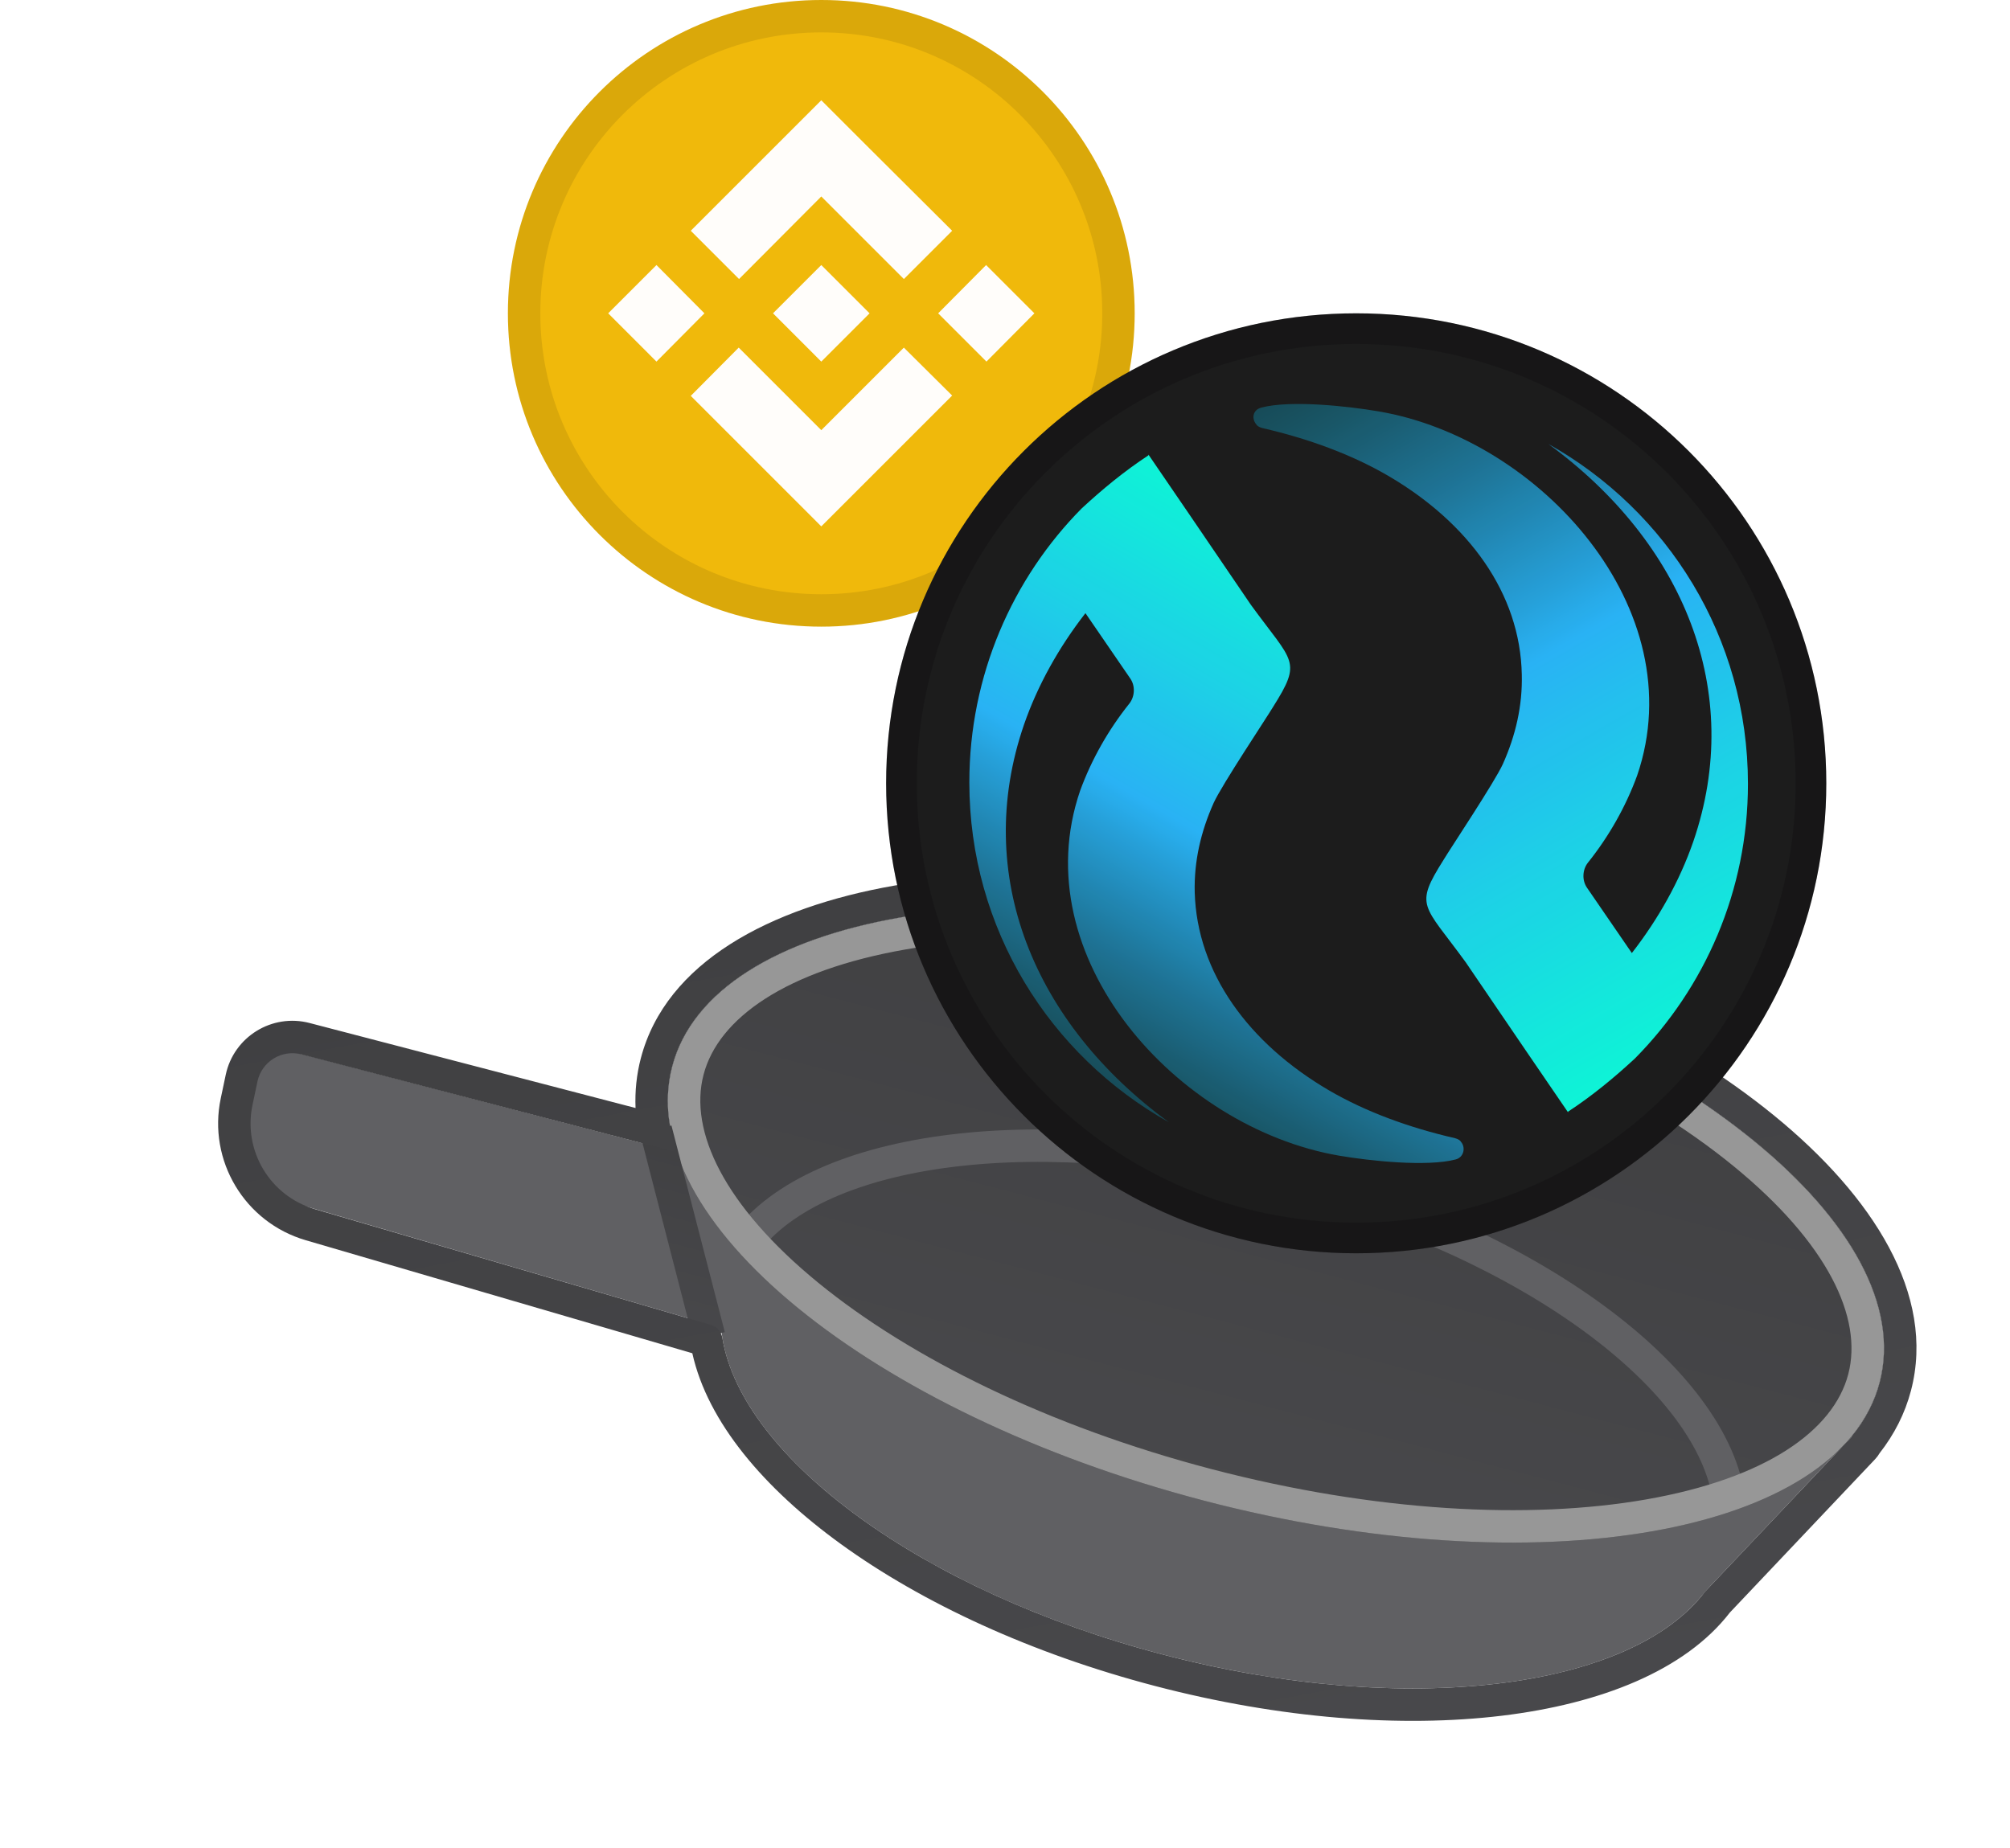
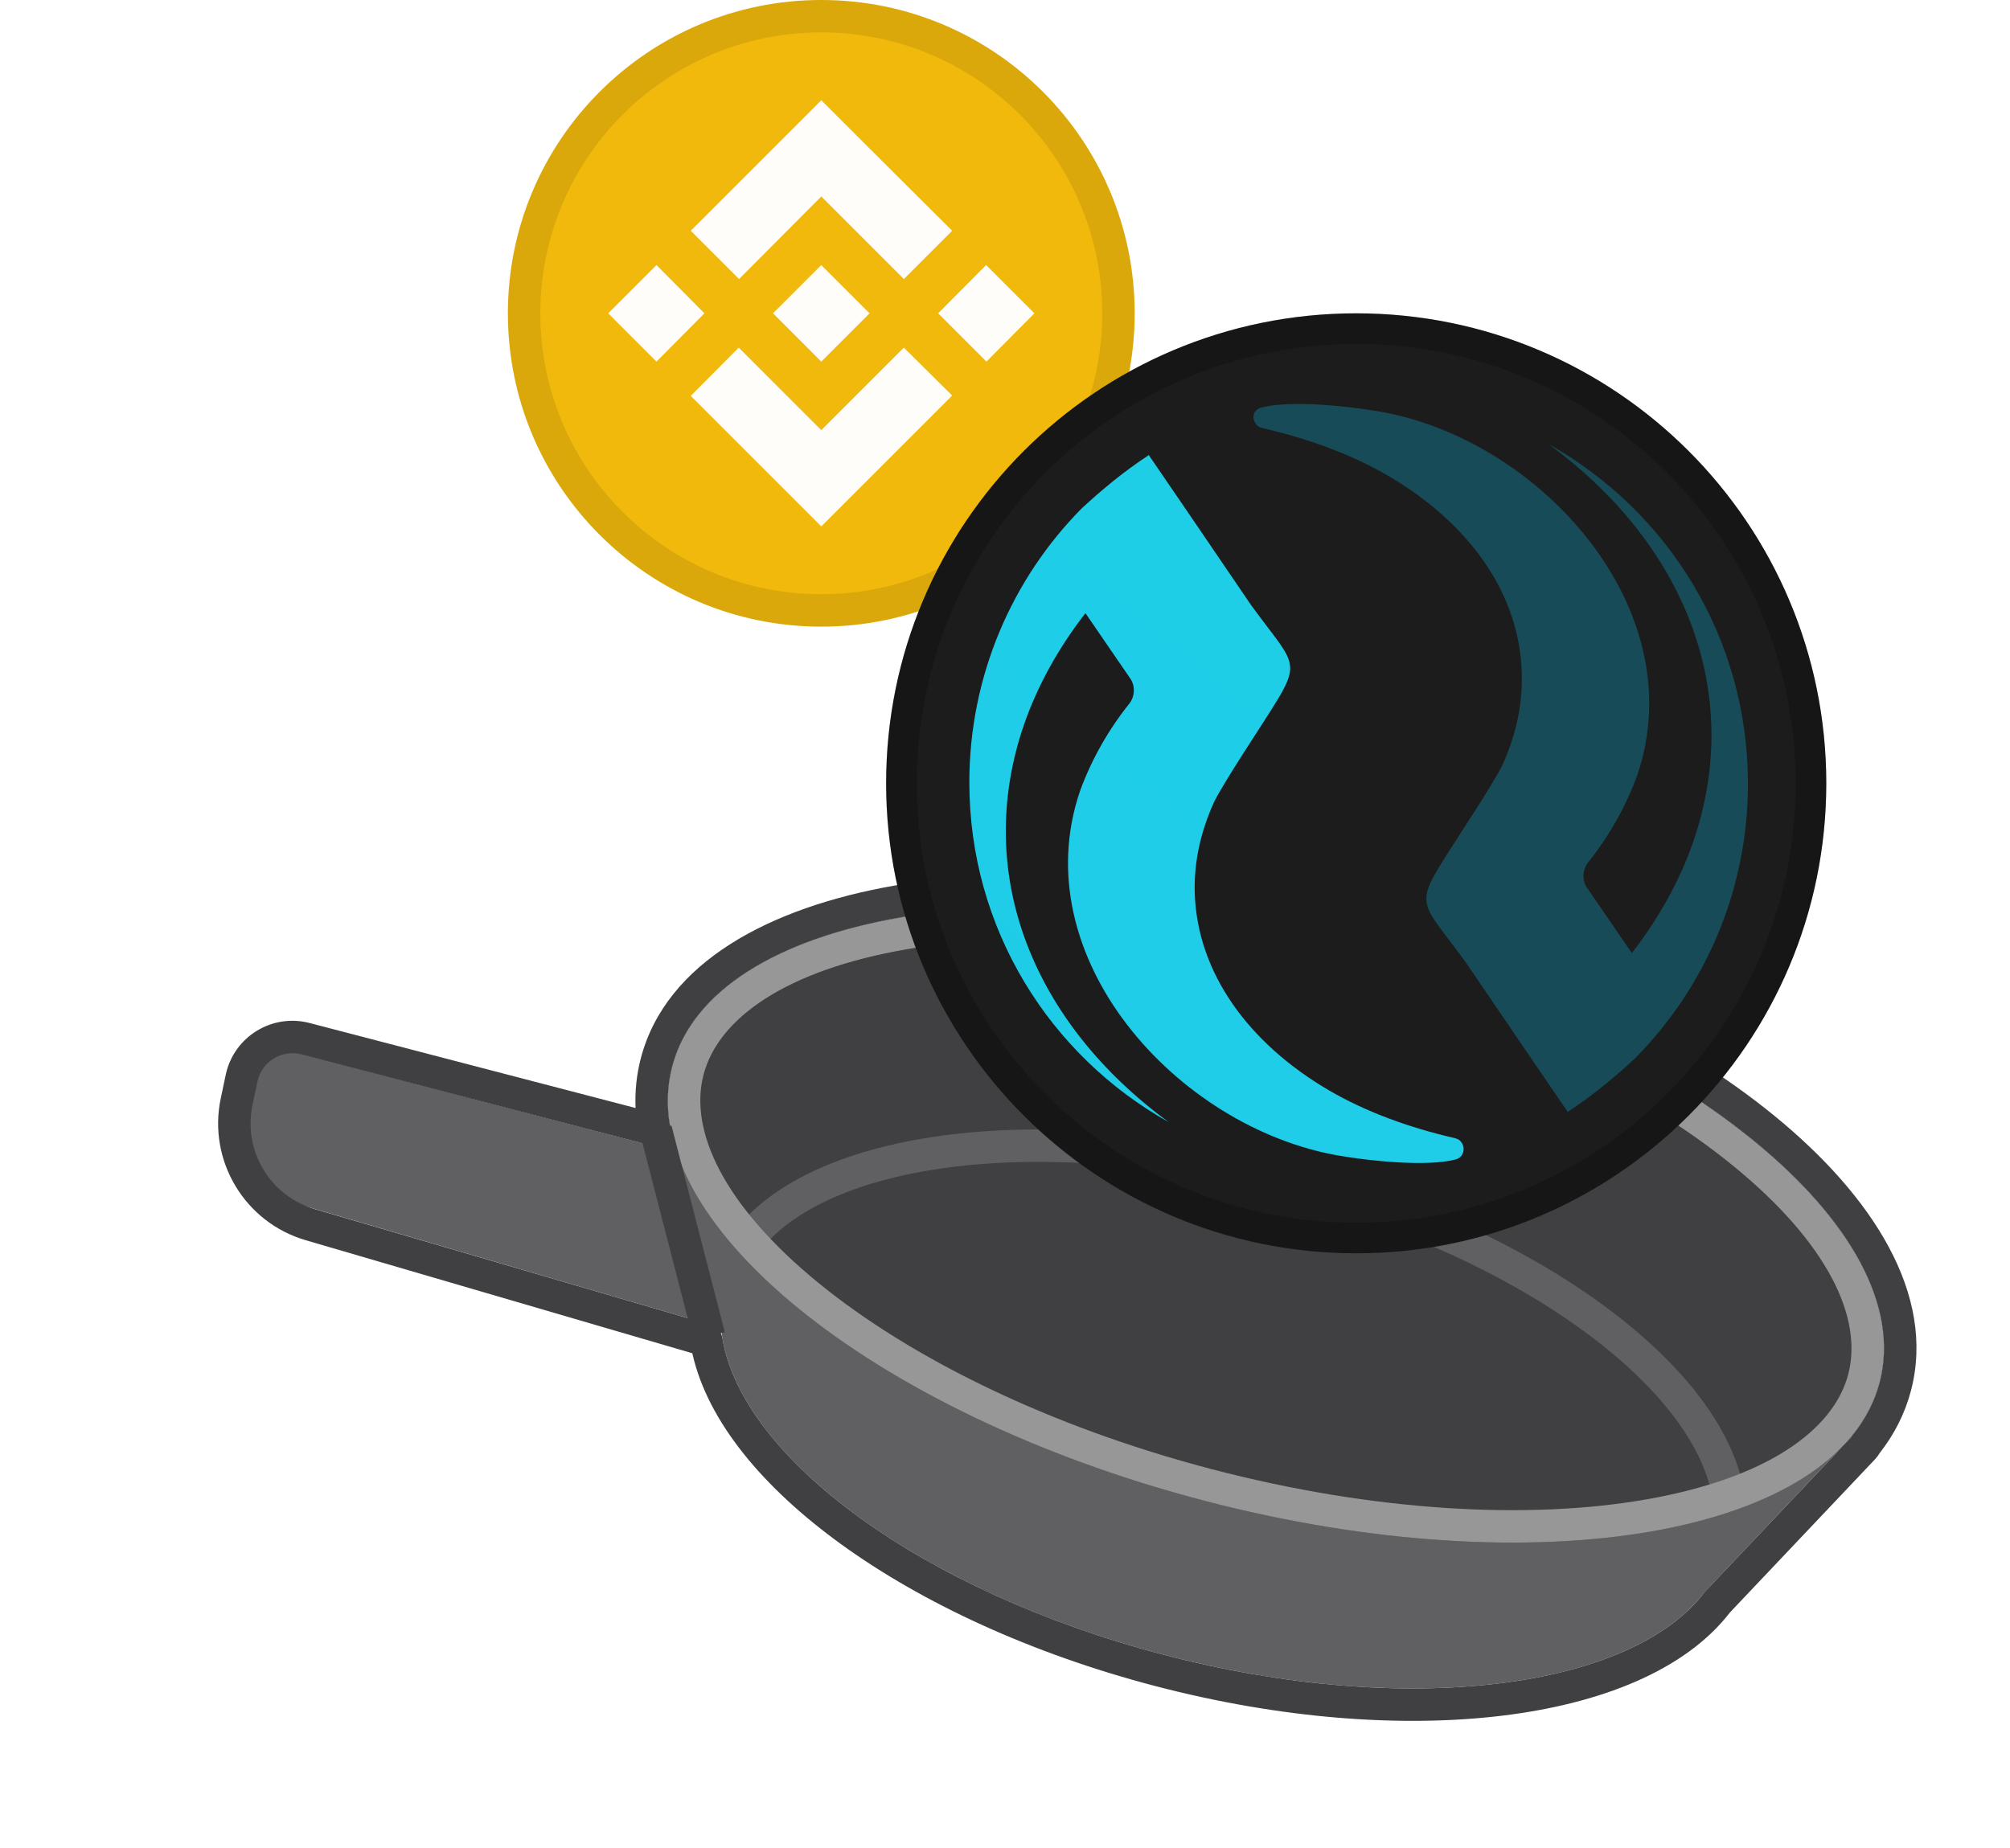
- <svg xmlns="http://www.w3.org/2000/svg" xmlns:xlink="http://www.w3.org/1999/xlink" width="186" height="171" fill="none">
+ <svg xmlns="http://www.w3.org/2000/svg" xmlns:ns1="https://www.w3.org/1999/xlink" width="186" height="171" fill="none">
  <g fill="#606063">
    <path d="M67.045 119.028c-3.178 12.144 15 27.421 40.602 34.121s48.934 2.287 52.112-9.858-15-27.421-40.602-34.122-48.934-2.286-52.112 9.859z" />
    <path d="M155.924 149.273l15.422-16.285-109.354-28.619 5.721 21.818 88.211 23.086z" />
    <path d="M68.934 108.293L27.073 97.338c-1.815-.475-3.66.654-4.063 2.486l-.468 2.129a8.26 8.26 0 0 0 5.746 9.7l41.812 12.239-1.166-15.599z" />
  </g>
  <path fill="url(#A)" d="M62.203 98.71c-3.694 14.114 18.324 32.101 49.178 40.176s58.86 3.178 62.554-10.936-18.324-32.101-49.178-40.176-58.861-3.179-62.554 10.935z" />
  <g fill-rule="evenodd">
    <path fill="#606063" d="M146.673 123.286c7.098 5.22 11.246 10.866 11.865 15.871l2.978-.368c-.772-6.238-5.737-12.531-13.066-17.92-7.389-5.435-17.439-10.148-28.913-13.151s-22.544-3.817-31.649-2.699c-9.029 1.109-16.44 4.163-20.168 9.223l2.415 1.779c2.992-4.06 9.373-6.95 18.119-8.024 8.67-1.064 19.354-.299 30.523 2.624s20.859 7.49 27.896 12.665z" />
    <path fill="#979797" d="M75.734 118.739c-8.721-7.124-11.998-14.041-10.629-19.27s7.614-9.654 18.706-11.593c10.807-1.889 25.078-1.154 40.186 2.8s27.911 10.304 36.406 17.245c8.721 7.124 11.998 14.041 10.63 19.27s-7.614 9.653-18.707 11.593c-10.806 1.889-25.078 1.153-40.186-2.8s-27.91-10.304-36.406-17.245zm35.647 20.147c-30.854-8.075-52.872-26.062-49.178-40.176s31.7-19.01 62.554-10.935 52.872 26.062 49.178 40.176-31.7 19.01-62.554 10.936z" />
    <path fill="url(#B)" d="M64.167 124.049l-4.937-19.123 2.905-.75 4.937 19.123-2.905.75z" />
    <path fill="url(#C)" d="M62.469 106.189l-.128-.443-.202-.817-.142-.54c.022-.012.03-.019.028-.027l-.004-.025-.12-.794-.022-.191c-.072-.663-.096-1.321-.071-1.974.035-.903.166-1.793.395-2.668 3.694-14.114 31.7-19.01 62.555-10.936s52.872 26.062 49.178 40.176a12.4 12.4 0 0 1-.963 2.519 13.7 13.7 0 0 1-1.635 2.476l-.016.019c.011.02.014.025.015.029l-.611.651-12.932 13.655c-6.807 9.031-27.596 11.752-50.146 5.85-22.302-5.837-38.971-18.182-40.797-29.295-.093-.569-.484-1.054-1.037-1.215L29.127 111.91a8.26 8.26 0 0 1-5.762-9.635l.459-2.172c.39-1.845 2.242-2.99 4.066-2.514l34.249 8.931a.27.27 0 0 0 .331-.331zm-3.657-3.636c-.064-1.544.091-3.085.488-4.603 2.325-8.885 11.93-13.965 23.478-15.984 11.834-2.069 26.992-1.215 42.738 2.906s29.38 10.802 38.683 18.402c9.078 7.417 14.963 16.551 12.638 25.436-.557 2.129-1.552 4.064-2.901 5.789a3.08 3.08 0 0 1-.425.566l-13.429 14.181c-4.171 5.406-12.026 8.46-21.098 9.556-9.3 1.124-20.517.28-32.096-2.751-11.453-2.997-21.548-7.685-29.079-13.141-7.079-5.13-12.321-11.262-13.743-17.657l-35.782-10.464a11.26 11.26 0 0 1-7.855-13.134l.459-2.173c.744-3.519 4.277-5.704 7.758-4.796l30.165 7.867z" />
  </g>
  <circle cx="76" cy="29" r="29" fill="#f0b90b" />
  <path fill="#fffdfa" d="M65.185 29l-4.437 4.468L56.28 29l4.468-4.468L65.185 29zM76 18.185l7.642 7.642 4.468-4.468-7.641-7.611L76 9.28 63.921 21.358l4.468 4.468L76 18.185zm15.252 6.347L86.815 29l4.468 4.468L95.72 29l-4.468-4.468zM76 39.815l-7.641-7.642-4.437 4.468L76 48.72l12.109-12.109-4.468-4.437L76 39.815zm0-6.347L80.468 29 76 24.532 71.532 29 76 33.468z" />
  <circle cx="76" cy="29" r="27.5" stroke="#191326" stroke-width="3" opacity=".1" style="mix-blend-mode:multiply" />
  <path fill="#1c1c1c" d="M125.5 116c24.024 0 43.5-19.476 43.5-43.5S149.524 29 125.5 29 82 48.476 82 72.5s19.476 43.5 43.5 43.5z" />
  <path fill="url(#D)" d="M135.205 105.699c-.07-.141-.281-.281-.562-.351-4.283-.984-8.286-2.458-11.657-4.425-7.444-4.353-12.219-10.884-12.43-18.328-.07-2.879.562-5.618 1.756-8.287.772-1.685 4.845-7.795 5.477-8.848 2.739-4.354 1.896-4.073-2.036-9.48l-5.688-8.357-3.792-5.548v.07c-2.248 1.475-4.284 3.16-6.18 4.916C93.702 53.522 89.7 62.511 89.7 72.412c0 13.553 7.444 25.281 18.469 31.461-12.5-9.129-18.189-22.893-13.413-36.798 1.264-3.652 3.23-7.163 5.688-10.323l4.143 6.039c.492.702.421 1.685-.07 2.317-1.966 2.458-3.511 5.197-4.565 8.076-5.267 15.379 8.919 31.179 23.947 33.778 2.879.491 8.146 1.053 10.814.351.773-.211.913-1.124.492-1.615z" opacity=".95" />
  <path fill="url(#E)" d="M116.244 39.266c.071.14.281.281.562.351 4.284.983 8.287 2.458 11.658 4.424 7.443 4.354 12.219 10.885 12.359 18.399.07 2.879-.562 5.618-1.756 8.287-.772 1.685-4.845 7.795-5.477 8.848-2.739 4.354-1.896 4.073 2.037 9.48l5.688 8.357 3.792 5.548v-.071c2.247-1.474 4.284-3.16 6.18-4.915 6.46-6.531 10.463-15.52 10.463-25.421 0-13.553-7.444-25.281-18.469-31.461 12.5 9.129 18.188 22.893 13.413 36.798-1.264 3.652-3.23 7.163-5.688 10.323l-4.144-6.039c-.491-.702-.421-1.685.071-2.317 1.966-2.458 3.511-5.197 4.564-8.076 5.267-15.379-8.989-31.18-23.946-33.708-2.88-.492-8.146-1.053-10.815-.351-.843.211-.913 1.053-.492 1.545z" opacity=".95" />
  <circle cx="125.5" cy="72.5" r="42.082" stroke="#191326" stroke-width="2.837" opacity=".2" style="mix-blend-mode:multiply" />
  <defs>
-     <linearGradient id="A" x1="124.757" x2="111.381" y1="87.774" y2="138.886" xlink:href="#F">
+     <linearGradient id="A" x1="124.757" x2="111.381" y1="87.774" y2="138.886" ns1:href="#F">
      <stop stop-color="#404042" />
      <stop offset="1" stop-color="#48484b" />
    </linearGradient>
-     <linearGradient id="B" x1="65.567" x2="60.735" y1="105.096" y2="123.129" xlink:href="#F">
+     <linearGradient id="B" x1="65.567" x2="60.735" y1="105.096" y2="123.129" ns1:href="#F">
      <stop stop-color="#404042" />
      <stop offset="1" stop-color="#48484b" />
    </linearGradient>
-     <linearGradient id="C" x1="92.495" x2="108.09" y1="80.169" y2="164.62" xlink:href="#F">
+     <linearGradient id="C" x1="92.495" x2="108.09" y1="80.169" y2="164.62" ns1:href="#F">
      <stop stop-color="#404042" />
      <stop offset="1" stop-color="#48484b" />
    </linearGradient>
-     <linearGradient id="D" x1="103.163" x2="129.461" y1="100.977" y2="55.428" xlink:href="#F">
+     <linearGradient id="D" x1="103.163" x2="129.461" y1="100.977" y2="55.428" ns1:href="#F">
      <stop stop-color="#174e5b" />
      <stop offset=".069" stop-color="#195a6c" />
      <stop offset=".207" stop-color="#1e779a" />
      <stop offset=".398" stop-color="#27a7e3" />
      <stop offset=".468" stop-color="#2abaff" />
      <stop offset=".705" stop-color="#1ddaf0" />
      <stop offset="1" stop-color="#0effe0" />
    </linearGradient>
-     <linearGradient id="E" x1="123.842" x2="159.187" y1="33.526" y2="94.745" xlink:href="#F">
+     <linearGradient id="E" x1="123.842" x2="159.187" y1="33.526" y2="94.745" ns1:href="#F">
      <stop stop-color="#174e5b" />
      <stop offset=".069" stop-color="#195a6c" />
      <stop offset=".207" stop-color="#1e779a" />
      <stop offset=".398" stop-color="#27a7e3" />
      <stop offset=".468" stop-color="#2abaff" />
      <stop offset=".705" stop-color="#1ddaf0" />
      <stop offset="1" stop-color="#0effe0" />
    </linearGradient>
    <linearGradient id="F" gradientUnits="userSpaceOnUse" />
  </defs>
</svg>
